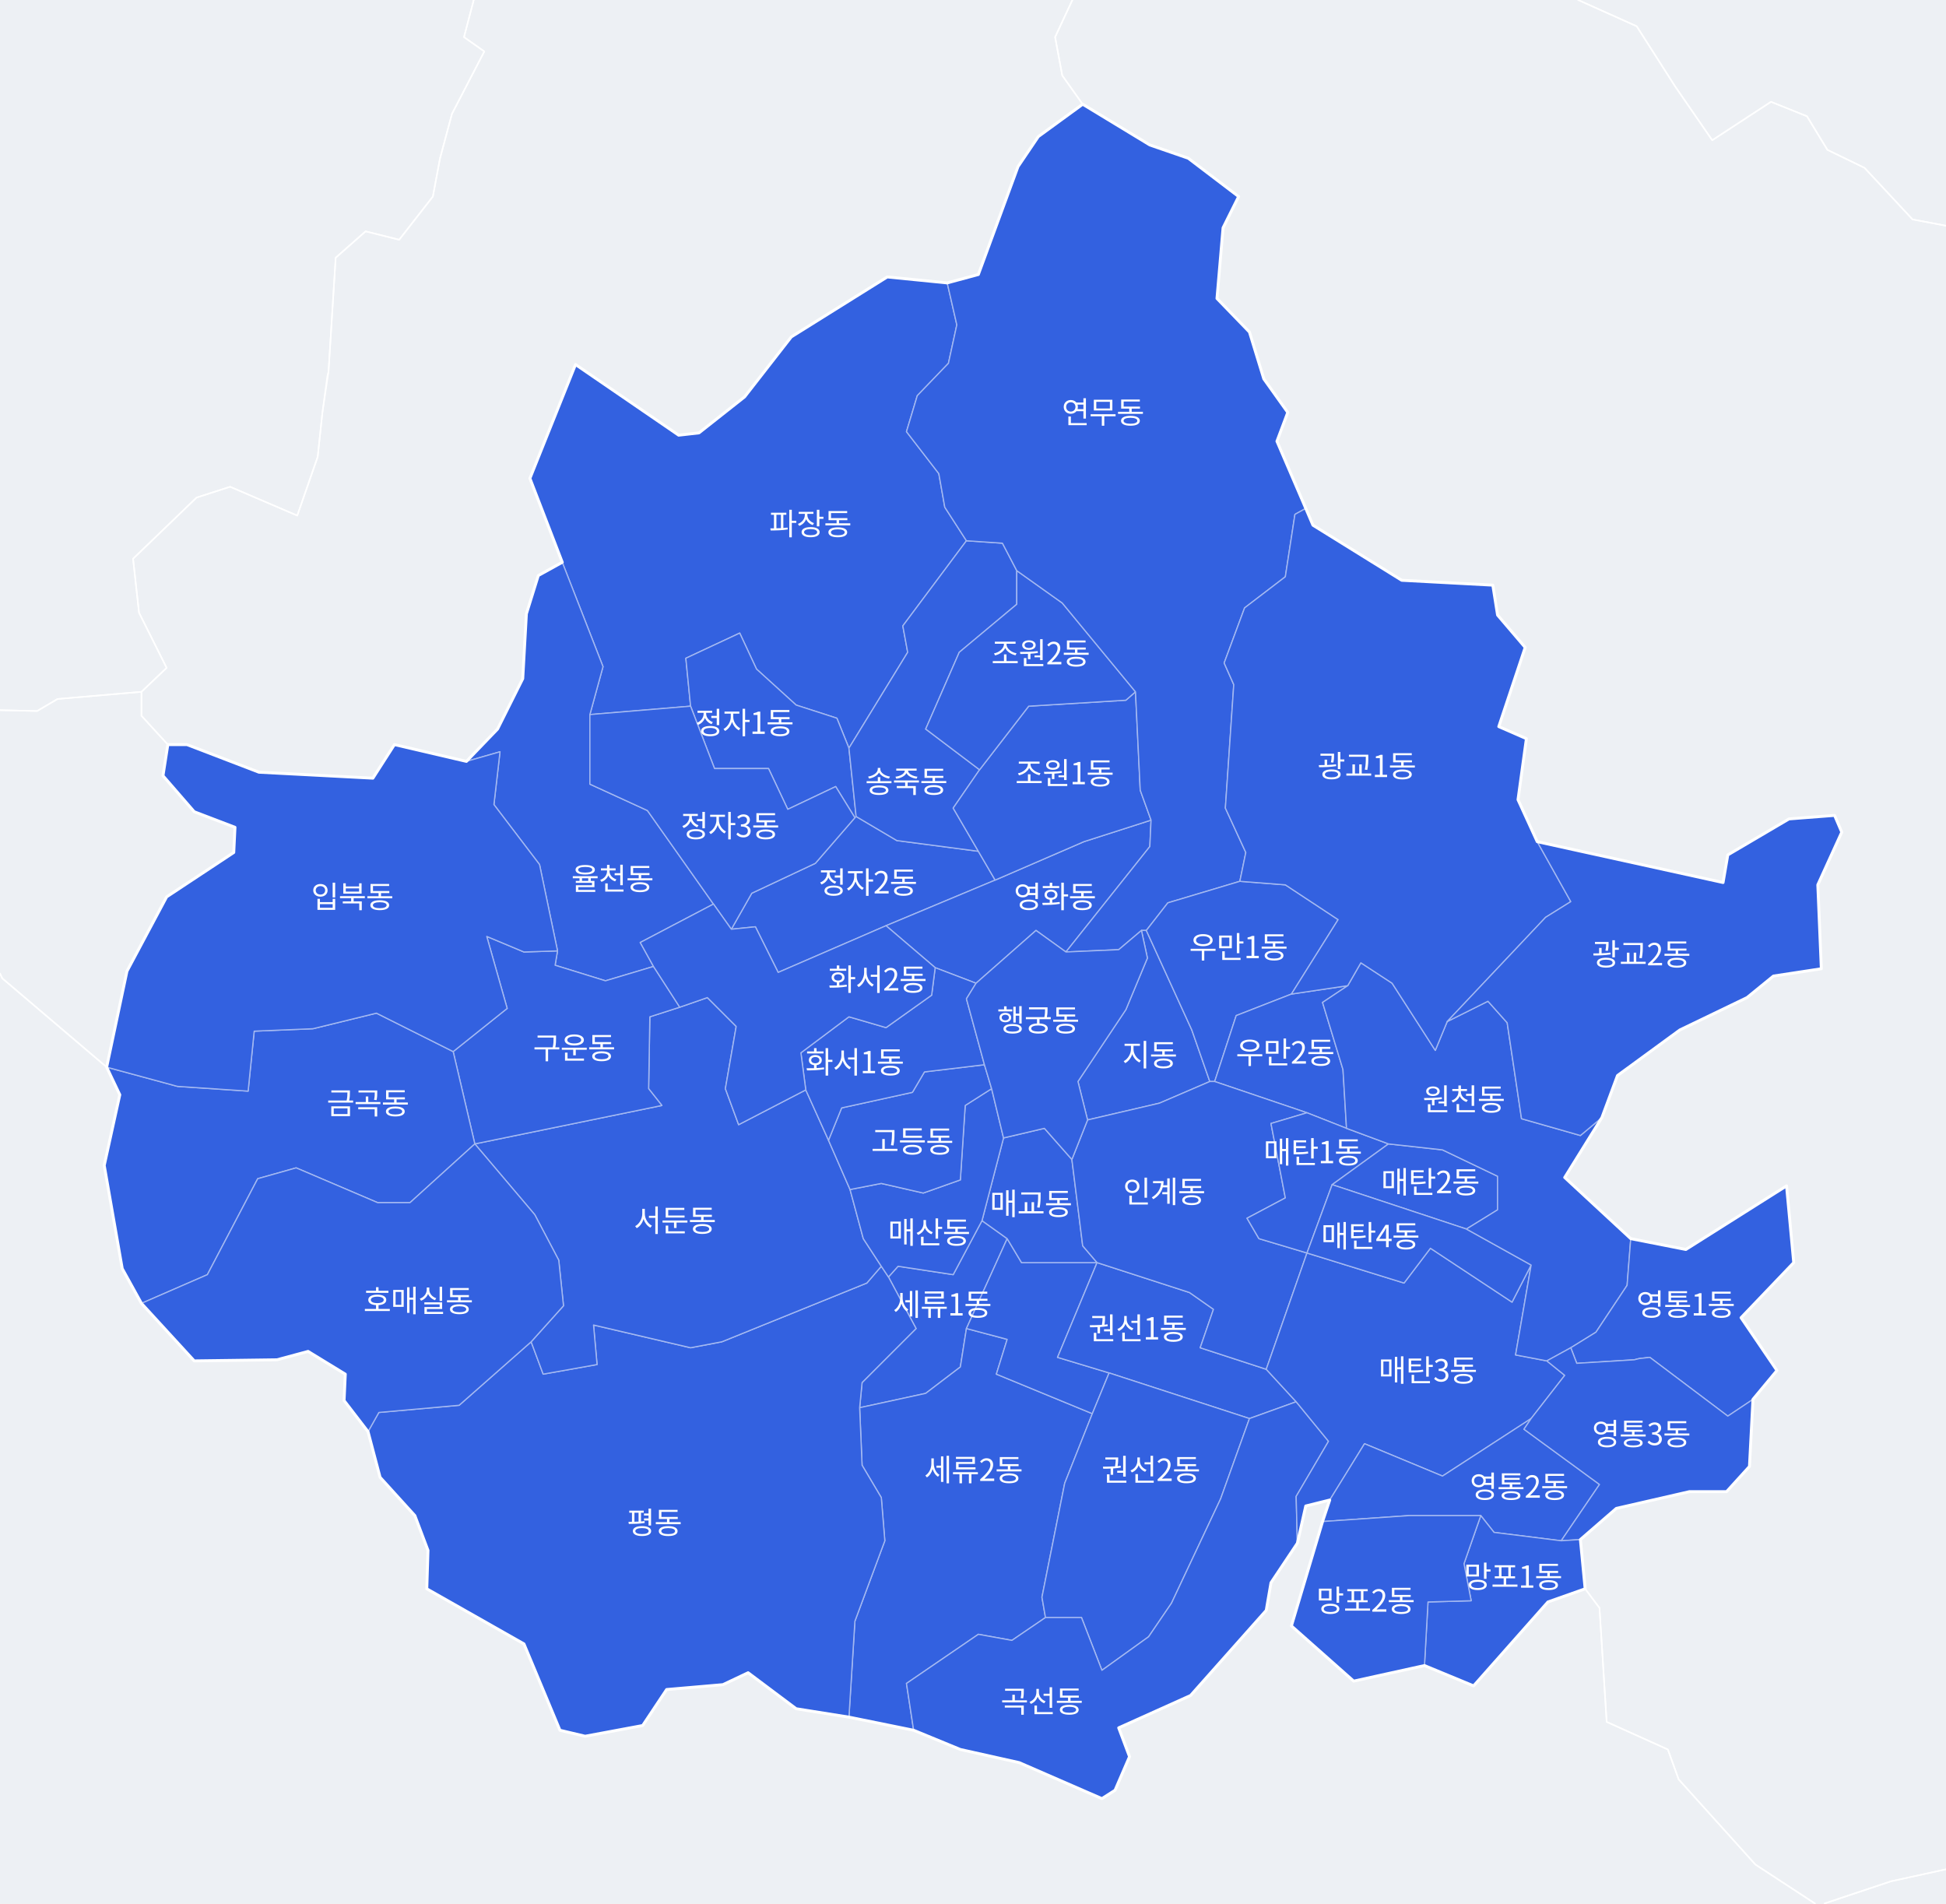
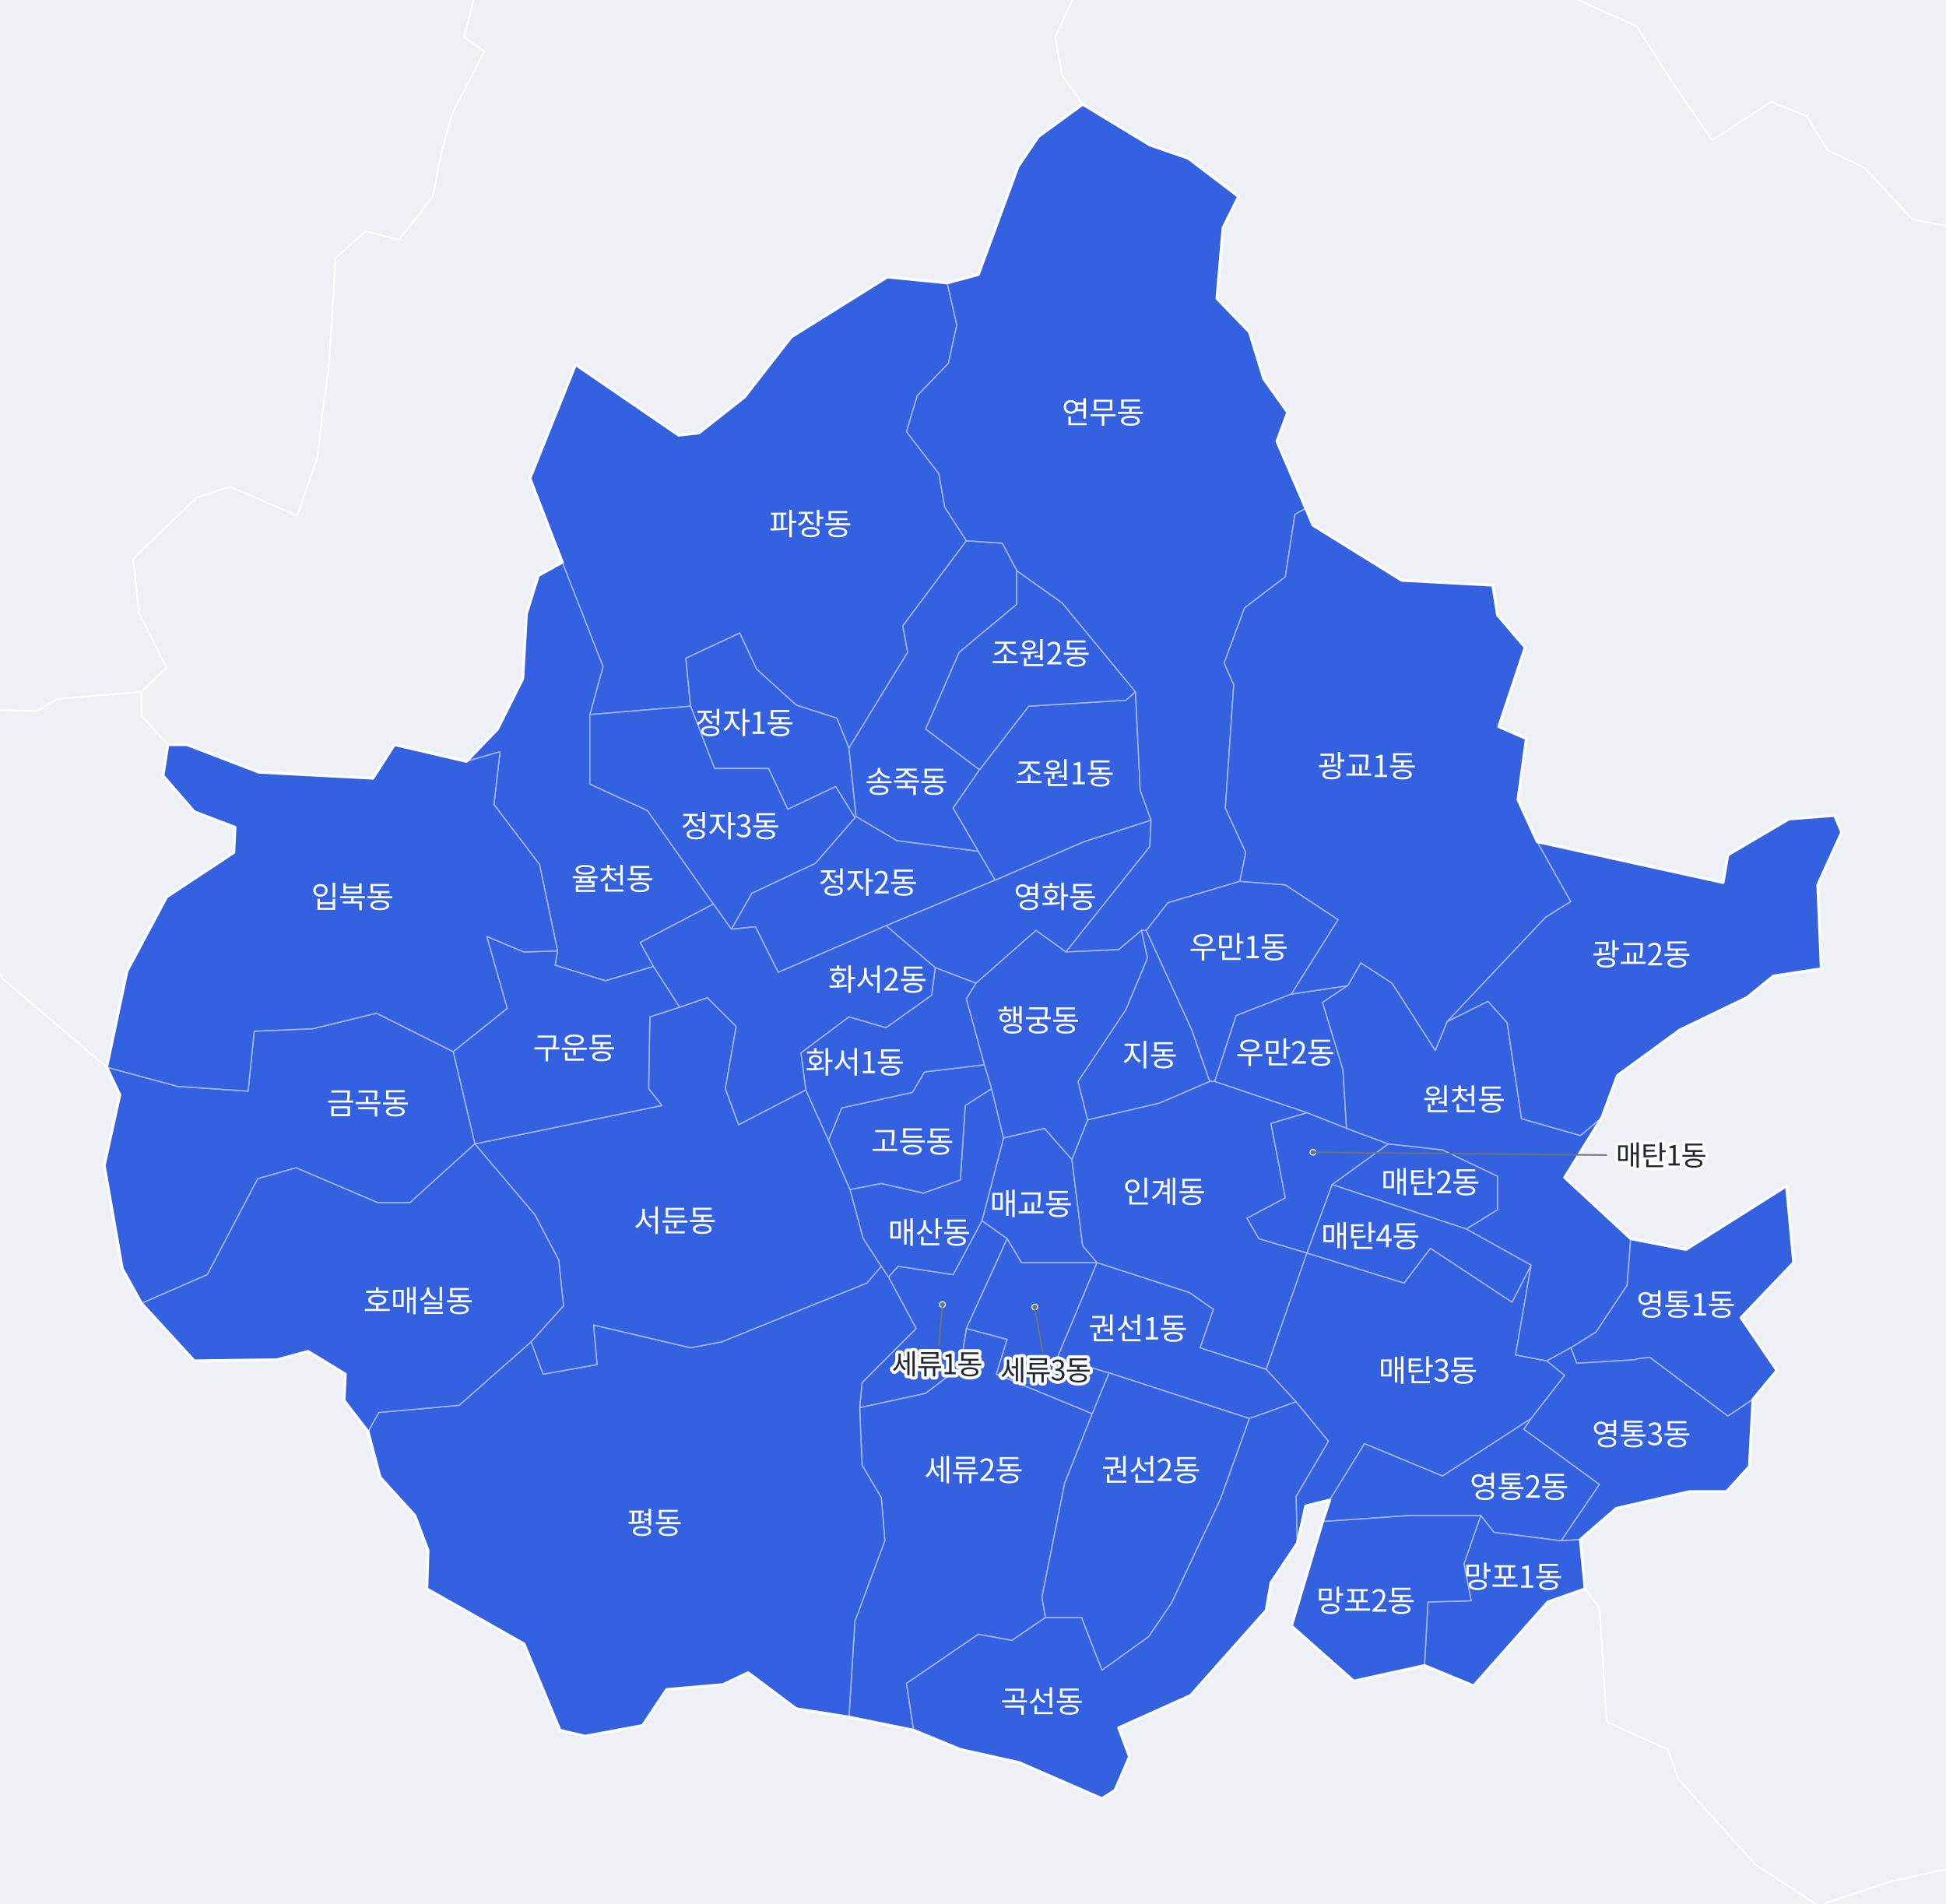
<svg xmlns="http://www.w3.org/2000/svg" width="1600" height="1565" viewBox="0 0 1600 1565" font-family="Pretendard,'Pretendard Variable','Apple SD Gothic Neo','Malgun Gothic','맑은 고딕','Noto Sans KR','Noto Sans CJK KR',sans-serif">
  <g id="배경">
    <path d="M1600 0L1600 185.6 1572.5 180.4 1533 138 1502.5 123.2 1485.7 95.6 1456.1 83.7 1407.8 115.3 1377.2 70.9 1345.7 21.6 1297.6 0Z" fill="#EDF0F4" fill-rule="evenodd" />
    <path d="M0 583.9L30.5 584.6 47.3 574.7 116.3 568.8 116.3 588.5 138 612.2 134 637.8 159.7 667.4 193.2 680.2 192.2 700.9 137 737.4 104.4 798.5 87.7 877.4 1.9 804.4 0 800.4Z" fill="#EDF0F4" fill-rule="evenodd" />
    <path d="M265.1 339.1L261.2 375.6 244.4 423.9 189.2 400.2 161.6 409.1 109.4 459.4 114.3 503.7 137 549.1 116.3 568.8 47.3 574.7 30.5 584.6 0 583.9 0 0 389.5 0 381.5 30.5 398.2 42.3 371.6 93.6 361.8 130.1 355.9 161.6 328.2 197.1 300.6 190.2 276 211.9 270.1 305.6 269.1 309.5Z" fill="#EDF0F4" fill-rule="evenodd" />
    <path d="M462.3 462.3L442.6 473.2 432.8 504.7 429.8 558 409.1 599.4 383.5 626 324.3 612.2 306.6 639.8 212.9 634.9 153.7 612.2 138 612.2 116.3 588.5 116.3 568.8 137 549.1 114.3 503.7 109.4 459.4 161.6 409.1 189.2 400.2 244.4 423.9 261.2 375.6 265.1 339.1 270.1 305.6 276 211.9 300.6 190.2 328.2 197.1 355.9 161.6 361.8 130.1 371.6 93.6 398.2 42.3 381.5 30.5 389.5 0 881.7 0 867.5 30.5 873.4 62.1 890.2 85.7 853.7 112.3 837 137 804.4 225.7 778.8 232.6 729.5 227.7 650.6 277 612.2 326.3 574.7 355.9 558 357.8 473.2 299.7 435.7 393.3Z" fill="#EDF0F4" fill-rule="evenodd" />
    <path d="M1600 1536.9L1554.7 1546.8 1500.2 1565 1492.2 1565 1443.3 1533 1380.2 1463 1371.3 1438.4 1321 1415.7 1315.1 1322 1303.3 1306.3 1299.4 1265.8 1328.9 1240.2 1389.1 1226.4 1419.6 1226.4 1438.4 1205.7 1441.3 1150.5 1461 1126.8 1431.5 1083.4 1474.8 1038.1 1468.9 975 1386.1 1027.3 1340.8 1018.4 1286.5 968.1 1317.1 918.8 1329.9 884.3 1381.2 846.8 1436.4 820.2 1458.1 802.5 1497.5 796.5 1494.6 727.5 1514.3 684.2 1508.4 670.4 1470.9 673.3 1420.6 702.9 1416.7 725.6 1263.9 692 1248.1 657.5 1255 607.3 1232.3 597.4 1254 532.3 1231.3 505.7 1227.4 481.1 1152.5 477.1 1079.5 431.8 1073.6 418 1049.9 362.8 1058.8 339.1 1039.1 311.5 1027.3 273 1000.6 245.4 1005.6 187.3 1018.4 161.6 977 130.1 945.4 119.2 890.2 85.7 873.4 62.1 867.5 30.5 881.7 0 1297.6 0 1345.7 21.6 1377.2 70.9 1407.8 115.3 1456.1 83.7 1485.7 95.6 1502.5 123.2 1533 138 1572.5 180.4 1600 185.6Z" fill="#EDF0F4" fill-rule="evenodd" />
    <path d="M0 1565L0 800.4 1.9 804.4 87.7 877.4 98.5 900.1 85.7 958.2 100.5 1043 116.3 1071.6 159.7 1118.9 227.7 1118 253.3 1111.1 283.9 1129.8 282.9 1151.5 302.6 1177.1 312.5 1214.6 341.1 1246.1 351.9 1274.7 350.9 1306.3 430.8 1351.6 460.4 1422.6 481.1 1427.5 528.4 1418.7 548.1 1389.1 594.4 1385.1 615.1 1375.3 654.6 1404.9 698 1411.8 751.2 1422.6 789.6 1438.4 838 1449.2 906 1478.8 916.8 1471.9 928.7 1444.3 919.8 1420.6 978.9 1394 1041.1 1324 1045 1301.3 1066.7 1268.8 1073.6 1238.2 1093.3 1233.3 1087.4 1251 1061.8 1336.8 1113 1382.2 1171.2 1369.4 1211.6 1386.1 1272.7 1317.1 1303.3 1306.3 1315.1 1322 1321 1415.7 1371.3 1438.4 1380.2 1463 1443.3 1533 1492.2 1565 1500.2 1565 1554.7 1546.8 1600 1536.9 1600 1565Z" fill="#EDF0F4" fill-rule="evenodd" />
    <path d="M1600 185.6L1572.5 180.4 1533 138 1502.5 123.2 1485.7 95.6 1456.1 83.7 1407.8 115.3 1377.2 70.9 1345.7 21.6 1297.6 0" fill="none" stroke="#FFFFFF" stroke-width="1.2" stroke-linejoin="round" stroke-linecap="round" />
    <path d="M0 583.9L30.5 584.6 47.3 574.7 116.3 568.8 116.3 588.5 138 612.2 134 637.8 159.7 667.4 193.2 680.2 192.2 700.9 137 737.4 104.4 798.5 87.7 877.4 1.9 804.4 0 800.4" fill="none" stroke="#FFFFFF" stroke-width="1.2" stroke-linejoin="round" stroke-linecap="round" />
    <path d="M389.5 0L381.5 30.5 398.2 42.3 371.6 93.6 361.8 130.1 355.9 161.6 328.2 197.1 300.6 190.2 276 211.9 270.1 305.6 269.1 309.5 265.1 339.1 261.2 375.6 244.4 423.9 189.2 400.2 161.6 409.1 109.4 459.4 114.3 503.7 137 549.1 116.3 568.8 47.3 574.7 30.5 584.6 0 583.9" fill="none" stroke="#FFFFFF" stroke-width="1.2" stroke-linejoin="round" stroke-linecap="round" />
    <path d="M881.7 0L867.5 30.5 873.4 62.1 890.2 85.7 853.7 112.3 837 137 804.4 225.7 778.8 232.6 729.5 227.7 650.6 277 612.2 326.3 574.7 355.9 558 357.8 473.2 299.7 435.7 393.3 462.3 462.3 442.6 473.2 432.8 504.7 429.8 558 409.1 599.4 383.5 626 324.3 612.2 306.6 639.8 212.9 634.9 153.7 612.2 138 612.2 116.3 588.5 116.3 568.8 137 549.1 114.3 503.7 109.4 459.4 161.6 409.1 189.2 400.2 244.4 423.9 261.2 375.6 265.1 339.1 270.1 305.6 276 211.9 300.6 190.2 328.2 197.1 355.9 161.6 361.8 130.1 371.6 93.6 398.2 42.3 381.5 30.5 389.5 0" fill="none" stroke="#FFFFFF" stroke-width="1.2" stroke-linejoin="round" stroke-linecap="round" />
    <path d="M1600 1536.9L1554.7 1546.8 1500.2 1565M1492.2 1565L1443.3 1533 1380.2 1463 1371.3 1438.4 1321 1415.7 1315.1 1322 1303.3 1306.3 1299.4 1265.8 1328.9 1240.2 1389.1 1226.4 1419.6 1226.4 1438.4 1205.7 1441.3 1150.5 1461 1126.8 1431.5 1083.4 1474.8 1038.1 1468.9 975 1386.1 1027.3 1340.8 1018.4 1286.5 968.1 1317.1 918.8 1329.9 884.3 1381.2 846.8 1436.4 820.2 1458.1 802.5 1497.5 796.5 1494.6 727.5 1514.3 684.2 1508.4 670.4 1470.9 673.3 1420.6 702.9 1416.7 725.6 1263.9 692 1248.1 657.5 1255 607.3 1232.3 597.4 1254 532.3 1231.3 505.7 1227.4 481.1 1152.5 477.1 1079.5 431.8 1073.6 418 1049.9 362.8 1058.8 339.1 1039.1 311.5 1027.3 273 1000.6 245.4 1005.6 187.3 1018.4 161.6 977 130.1 945.4 119.2 890.2 85.7 873.4 62.1 867.5 30.5 881.7 0M1297.6 0L1345.7 21.6 1377.2 70.9 1407.8 115.3 1456.1 83.7 1485.7 95.6 1502.5 123.2 1533 138 1572.5 180.4 1600 185.6" fill="none" stroke="#FFFFFF" stroke-width="1.2" stroke-linejoin="round" stroke-linecap="round" />
    <path d="M0 800.4L1.9 804.4 87.7 877.4 98.5 900.1 85.7 958.2 100.5 1043 116.3 1071.6 159.7 1118.9 227.7 1118 253.3 1111.1 283.9 1129.8 282.9 1151.5 302.6 1177.1 312.5 1214.6 341.1 1246.1 351.9 1274.7 350.9 1306.3 430.8 1351.6 460.4 1422.6 481.1 1427.5 528.4 1418.7 548.1 1389.1 594.4 1385.1 615.1 1375.3 654.6 1404.9 698 1411.8 751.2 1422.6 789.6 1438.4 838 1449.2 906 1478.8 916.8 1471.9 928.7 1444.3 919.8 1420.6 978.9 1394 1041.1 1324 1045 1301.3 1066.7 1268.8 1073.6 1238.2 1093.3 1233.3 1087.4 1251 1061.8 1336.8 1113 1382.2 1171.2 1369.4 1211.6 1386.1 1272.7 1317.1 1303.3 1306.3 1315.1 1322 1321 1415.7 1371.3 1438.4 1380.2 1463 1443.3 1533 1492.2 1565M1500.2 1565L1554.7 1546.8 1600 1536.9" fill="none" stroke="#FFFFFF" stroke-width="1.2" stroke-linejoin="round" stroke-linecap="round" />
  </g>
  <g id="대상_내부">
    <path id="경기도_수원시_장안구_파장동" d="M778.8 232.6L729.5 227.7 650.6 277 612.2 326.3 574.7 355.9 558 357.8 473.2 299.7 435.7 393.3 462.3 462.3 495.8 548.1 485 587.5 567.8 580.6 563.9 541.2 608.2 520.5 622 550.1 654.6 579.7 688.1 590.5 698 615.1 746.3 536.3 742.3 514.6 794.6 444.6 776.8 417 771.9 389.4 745.3 354.9 754.2 325.3 779.8 298.7 786.7 267.1Z" fill="#3361E0" fill-rule="evenodd" stroke="#A3B8F1" stroke-width="1" stroke-linejoin="round" />
    <path id="경기도_수원시_장안구_율천동" d="M485 587.5L495.8 548.1 462.3 462.3 442.6 473.2 432.8 504.7 429.8 558 409.1 599.4 383.5 626 411.1 618.1 406.1 661.5 443.6 710.8 458.4 781.8 456.4 793.6 497.8 806.4 537.3 794.6 526.4 774.9 586.6 743.3 532.3 666.4 485 644.7Z" fill="#3361E0" fill-rule="evenodd" stroke="#A3B8F1" stroke-width="1" stroke-linejoin="round" />
    <path id="경기도_수원시_장안구_정자1동" d="M698 615.1L688.1 590.5 654.6 579.7 622 550.1 608.2 520.5 563.9 541.2 567.8 580.6 587.5 631.9 631.9 631.9 647.7 665.4 687.1 646.7 702.9 672.3 703.9 671.3Z" fill="#3361E0" fill-rule="evenodd" stroke="#A3B8F1" stroke-width="1" stroke-linejoin="round" />
    <path id="경기도_수원시_장안구_정자2동" d="M804.4 699.9L737.4 691.1 703.9 671.3 702.9 672.3 670.4 709.8 618.1 734.4 601.3 764 621.1 762 639.8 799.5 728.5 761.1 818.2 723.6Z" fill="#3361E0" fill-rule="evenodd" stroke="#A3B8F1" stroke-width="1" stroke-linejoin="round" />
    <path id="경기도_수원시_장안구_정자3동" d="M702.9 672.3L687.1 646.7 647.7 665.4 631.9 631.9 587.5 631.9 567.8 580.6 485 587.5 485 644.7 532.3 666.4 586.6 743.3 601.3 764 618.1 734.4 670.4 709.8Z" fill="#3361E0" fill-rule="evenodd" stroke="#A3B8F1" stroke-width="1" stroke-linejoin="round" />
    <path id="경기도_수원시_장안구_영화동" d="M876.4 782.7L945.4 696 946.4 674.3 891.2 692 818.2 723.6 728.5 761.1 768.9 795.6 802.5 808.4 851.8 765Z" fill="#3361E0" fill-rule="evenodd" stroke="#A3B8F1" stroke-width="1" stroke-linejoin="round" />
    <path id="경기도_수원시_장안구_송죽동" d="M836 469.2L824.2 446.6 794.6 444.6 742.3 514.6 746.3 536.3 698 615.1 703.9 671.3 737.4 691.1 804.4 699.9 783.7 664.4 805.4 632.9 761.1 599.4 788.7 536.3 836 496.8Z" fill="#3361E0" fill-rule="evenodd" stroke="#A3B8F1" stroke-width="1" stroke-linejoin="round" />
    <path id="경기도_수원시_장안구_조원1동" d="M946.4 674.3L937.5 649.7 933.6 568.8 925.7 575.7 845.8 580.6 805.4 632.9 783.7 664.4 804.4 699.9 818.2 723.6 891.2 692Z" fill="#3361E0" fill-rule="evenodd" stroke="#A3B8F1" stroke-width="1" stroke-linejoin="round" />
    <path id="경기도_수원시_장안구_조원2동" d="M933.6 568.8L873.4 495.8 836 469.2 836 496.8 788.7 536.3 761.1 599.4 805.4 632.9 845.8 580.6 925.7 575.7Z" fill="#3361E0" fill-rule="evenodd" stroke="#A3B8F1" stroke-width="1" stroke-linejoin="round" />
    <path id="경기도_수원시_장안구_연무동" d="M1018.4 161.6L977 130.1 945.4 119.2 890.2 85.7 853.7 112.3 837 137 804.4 225.7 778.8 232.6 786.7 267.1 779.8 298.7 754.2 325.3 745.3 354.9 771.9 389.4 776.8 417 794.6 444.6 824.2 446.6 836 469.2 873.4 495.8 933.6 568.8 937.5 649.7 946.4 674.3 945.4 696 876.4 782.7 919.8 780.8 938.5 765 942.5 765 960.2 742.3 1019.4 724.6 1024.3 700.9 1007.5 664.4 1014.4 562.9 1006.5 545.1 1023.3 499.8 1056.8 474.2 1064.7 422.9 1073.6 418 1049.9 362.8 1058.8 339.1 1039.1 311.5 1027.3 273 1000.6 245.4 1005.6 187.3Z" fill="#3361E0" fill-rule="evenodd" stroke="#A3B8F1" stroke-width="1" stroke-linejoin="round" />
    <path id="경기도_수원시_권선구_세류1동" d="M828.1 1018.4L807.4 1003.6 783.7 1048 738.4 1041.1 730.5 1049.9 753.2 1092.3 708.8 1136.7 706.8 1157.4 761.1 1145.6 789.6 1123.9 794.6 1092.3Z" fill="#3361E0" fill-rule="evenodd" stroke="#A3B8F1" stroke-width="1" stroke-linejoin="round" />
    <path id="경기도_수원시_권선구_세류2동" d="M898.1 1162.3L819.2 1129.8 828.1 1101.2 794.6 1092.3 789.6 1123.9 761.1 1145.6 706.8 1157.4 708.8 1204.7 724.6 1231.3 727.5 1266.8 702.9 1332.9 698 1411.8 751.2 1422.6 745.3 1384.1 804.4 1343.7 832 1348.7 859.6 1329.9 856.7 1313.2 875.4 1219.5Z" fill="#3361E0" fill-rule="evenodd" stroke="#A3B8F1" stroke-width="1" stroke-linejoin="round" />
    <path id="경기도_수원시_권선구_세류3동" d="M902 1038.1L839.9 1038.1 828.1 1018.4 794.6 1092.3 828.1 1101.2 819.2 1129.8 898.1 1162.3 911.9 1128.8 869.5 1116Z" fill="#3361E0" fill-rule="evenodd" stroke="#A3B8F1" stroke-width="1" stroke-linejoin="round" />
    <path id="경기도_수원시_권선구_평동" d="M730.5 1049.9L724.6 1041.1 712.7 1054.9 593.5 1103.2 567.8 1108.1 488 1089.4 490.9 1121.9 446.6 1129.8 436.7 1103.2 377.5 1155.4 311.5 1161.3 302.6 1177.1 312.5 1214.6 341.1 1246.1 351.9 1274.7 350.9 1306.3 430.8 1351.6 460.4 1422.6 481.1 1427.5 528.4 1418.7 548.1 1389.1 594.4 1385.1 615.1 1375.3 654.6 1404.9 698 1411.8 702.9 1332.9 727.5 1266.8 724.6 1231.3 708.8 1204.7 706.8 1157.4 708.8 1136.7 753.2 1092.3Z" fill="#3361E0" fill-rule="evenodd" stroke="#A3B8F1" stroke-width="1" stroke-linejoin="round" />
    <path id="경기도_수원시_권선구_서둔동" d="M662.5 896.1L607.3 924.7 596.4 895.1 605.3 843.9 581.6 820.2 558.9 828.1 534.3 836 533.3 895.1 544.2 908.9 390.4 940.5 439.7 998.7 459.4 1036.1 463.3 1073.6 436.7 1103.2 446.6 1129.8 490.9 1121.9 488 1089.4 567.8 1108.1 593.5 1103.2 712.7 1054.9 724.6 1041.1 709.8 1018.4 698.9 978 681.2 937.5Z" fill="#3361E0" fill-rule="evenodd" stroke="#A3B8F1" stroke-width="1" stroke-linejoin="round" />
    <path id="경기도_수원시_권선구_구운동" d="M458.4 781.8L430.8 782.7 400.2 769.9 417 829.1 372.6 864.6 390.4 940.5 544.2 908.9 533.3 895.1 534.3 836 558.9 828.1 537.3 794.6 497.8 806.4 456.4 793.6Z" fill="#3361E0" fill-rule="evenodd" stroke="#A3B8F1" stroke-width="1" stroke-linejoin="round" />
    <path id="경기도_수원시_권선구_금곡동" d="M372.6 864.6L309.5 833 257.3 845.8 209 847.8 204 897.1 145.9 893.2 87.7 877.4 98.5 900.1 85.7 958.2 100.5 1043 116.3 1071.6 170.5 1048 211.9 969.1 243.5 960.2 310.5 988.8 337.1 988.8 390.4 940.5Z" fill="#3361E0" fill-rule="evenodd" stroke="#A3B8F1" stroke-width="1" stroke-linejoin="round" />
    <path id="경기도_수원시_권선구_호매실동" d="M390.4 940.5L337.1 988.8 310.5 988.8 243.5 960.2 211.9 969.1 170.5 1048 116.3 1071.6 159.7 1118.9 227.7 1118 253.3 1111.1 283.9 1129.8 282.9 1151.5 302.6 1177.1 311.5 1161.3 377.5 1155.4 436.7 1103.2 463.3 1073.6 459.4 1036.1 439.7 998.7Z" fill="#3361E0" fill-rule="evenodd" stroke="#A3B8F1" stroke-width="1" stroke-linejoin="round" />
    <path id="경기도_수원시_권선구_권선1동" d="M902 1038.1L869.5 1116 911.9 1128.8 1027.3 1166.3 1065.7 1152.5 1041.1 1125.8 986.8 1108.1 997.7 1076.5 978 1062.7Z" fill="#3361E0" fill-rule="evenodd" stroke="#A3B8F1" stroke-width="1" stroke-linejoin="round" />
    <path id="경기도_수원시_권선구_권선2동" d="M1027.3 1166.3L911.9 1128.8 898.1 1162.3 875.4 1219.5 856.7 1313.2 859.6 1329.9 889.2 1329.9 906 1373.3 944.4 1345.7 963.2 1318.1 1003.6 1232.3Z" fill="#3361E0" fill-rule="evenodd" stroke="#A3B8F1" stroke-width="1" stroke-linejoin="round" />
    <path id="경기도_수원시_권선구_곡선동" d="M1066.7 1268.8L1065.7 1230.3 1092.3 1185 1065.7 1152.5 1027.3 1166.3 1003.6 1232.3 963.2 1318.1 944.4 1345.7 906 1373.3 889.2 1329.9 859.6 1329.9 832 1348.7 804.4 1343.7 745.3 1384.1 751.2 1422.6 789.6 1438.4 838 1449.2 906 1478.8 916.8 1471.9 928.7 1444.3 919.8 1420.6 978.9 1394 1041.1 1324 1045 1301.3Z" fill="#3361E0" fill-rule="evenodd" stroke="#A3B8F1" stroke-width="1" stroke-linejoin="round" />
    <path id="경기도_수원시_권선구_입북동" d="M383.5 626L324.3 612.2 306.6 639.8 212.9 634.9 153.7 612.2 138 612.2 134 637.8 159.7 667.4 193.2 680.2 192.2 700.9 137 737.4 104.4 798.5 87.7 877.4 145.9 893.2 204 897.1 209 847.8 257.3 845.8 309.5 833 372.6 864.6 417 829.1 400.2 769.9 430.8 782.7 458.4 781.8 443.6 710.8 406.1 661.5 411.1 618.1Z" fill="#3361E0" fill-rule="evenodd" stroke="#A3B8F1" stroke-width="1" stroke-linejoin="round" />
    <path id="경기도_수원시_팔달구_매교동" d="M881.3 953.3L858.7 927.7 825.1 935.6 807.4 1003.6 828.1 1018.4 839.9 1038.1 902 1038.1 890.2 1024.3Z" fill="#3361E0" fill-rule="evenodd" stroke="#A3B8F1" stroke-width="1" stroke-linejoin="round" />
    <path id="경기도_수원시_팔달구_매산동" d="M825.1 935.6L815.3 895.1 793.6 908.9 789.6 970.1 759.1 980.9 724.6 973 698.9 978 709.8 1018.4 724.6 1041.1 730.5 1049.9 738.4 1041.1 783.7 1048 807.4 1003.6Z" fill="#3361E0" fill-rule="evenodd" stroke="#A3B8F1" stroke-width="1" stroke-linejoin="round" />
    <path id="경기도_수원시_팔달구_고등동" d="M809.4 875.4L760.1 881.3 750.2 898.1 692 910.9 681.2 937.5 698.9 978 724.6 973 759.1 980.9 789.6 970.1 793.6 908.9 815.3 895.1Z" fill="#3361E0" fill-rule="evenodd" stroke="#A3B8F1" stroke-width="1" stroke-linejoin="round" />
    <path id="경기도_수원시_팔달구_화서1동" d="M802.5 808.4L768.9 795.6 766 818.2 728.5 844.9 698 836 658.5 865.6 662.5 896.1 681.2 937.5 692 910.9 750.2 898.1 760.1 881.3 809.4 875.4 794.6 821.2Z" fill="#3361E0" fill-rule="evenodd" stroke="#A3B8F1" stroke-width="1" stroke-linejoin="round" />
    <path id="경기도_수원시_팔달구_화서2동" d="M601.3 764L586.6 743.3 526.4 774.9 537.3 794.6 558.9 828.1 581.6 820.2 605.3 843.9 596.4 895.1 607.3 924.7 662.5 896.1 658.5 865.6 698 836 728.5 844.9 766 818.2 768.9 795.6 728.5 761.1 639.8 799.5 621.1 762Z" fill="#3361E0" fill-rule="evenodd" stroke="#A3B8F1" stroke-width="1" stroke-linejoin="round" />
    <path id="경기도_수원시_팔달구_지동" d="M942.5 765L938.5 765 943.4 787.7 925.7 830.1 886.3 889.2 894.2 920.8 953.3 907 994.7 889.2 979.9 846.8Z" fill="#3361E0" fill-rule="evenodd" stroke="#A3B8F1" stroke-width="1" stroke-linejoin="round" />
    <path id="경기도_수원시_팔달구_우만1동" d="M1061.8 817.3L1100.2 756.1 1056.8 727.5 1019.4 724.6 960.2 742.3 942.5 765 979.9 846.8 994.7 889.2 998.7 889.2 1016.4 835Z" fill="#3361E0" fill-rule="evenodd" stroke="#A3B8F1" stroke-width="1" stroke-linejoin="round" />
    <path id="경기도_수원시_팔달구_우만2동" d="M1108.1 810.4L1061.8 817.3 1016.4 835 998.7 889.2 1074.6 914.9 1107.1 927.7 1104.2 879.4 1087.4 824.2Z" fill="#3361E0" fill-rule="evenodd" stroke="#A3B8F1" stroke-width="1" stroke-linejoin="round" />
    <path id="경기도_수원시_팔달구_인계동" d="M994.7 889.2L953.3 907 894.2 920.8 881.3 953.3 890.2 1024.3 902 1038.1 978 1062.7 997.7 1076.5 986.8 1108.1 1041.1 1125.8 1074.6 1030.2 1035.1 1018.4 1025.3 1001.6 1056.8 984.9 1045 923.7 1074.6 914.9 998.7 889.2Z" fill="#3361E0" fill-rule="evenodd" stroke="#A3B8F1" stroke-width="1" stroke-linejoin="round" />
    <path id="경기도_수원시_팔달구_행궁동" d="M894.2 920.8L886.3 889.2 925.7 830.1 943.4 787.7 938.5 765 919.8 780.8 876.4 782.7 851.8 765 802.5 808.4 794.6 821.2 809.4 875.4 815.3 895.1 825.1 935.6 858.7 927.7 881.3 953.3Z" fill="#3361E0" fill-rule="evenodd" stroke="#A3B8F1" stroke-width="1" stroke-linejoin="round" />
    <path id="경기도_수원시_영통구_매탄1동" d="M1107.1 927.7L1074.6 914.9 1045 923.7 1056.8 984.9 1025.3 1001.6 1035.1 1018.4 1074.6 1030.2 1095.3 974 1141.6 940.5Z" fill="#3361E0" fill-rule="evenodd" stroke="#A3B8F1" stroke-width="1" stroke-linejoin="round" />
    <path id="경기도_수원시_영통구_매탄2동" d="M1205.7 1010.5L1231.3 994.7 1231.3 967.1 1186 945.4 1141.6 940.5 1095.3 974Z" fill="#3361E0" fill-rule="evenodd" stroke="#A3B8F1" stroke-width="1" stroke-linejoin="round" />
    <path id="경기도_수원시_영통구_매탄3동" d="M1258.9 1040.1L1243.2 1070.6 1176.1 1026.3 1154.4 1054.9 1074.6 1030.2 1041.1 1125.8 1065.7 1152.5 1092.3 1185 1065.7 1230.3 1066.7 1268.8 1073.6 1238.2 1093.3 1233.3 1121.9 1187 1186 1213.6 1258.9 1166.3 1286.5 1130.8 1271.8 1118.9 1246.1 1114Z" fill="#3361E0" fill-rule="evenodd" stroke="#A3B8F1" stroke-width="1" stroke-linejoin="round" />
    <path id="경기도_수원시_영통구_매탄4동" d="M1205.7 1010.5L1095.3 974 1074.6 1030.2 1154.4 1054.9 1176.1 1026.3 1243.2 1070.6 1258.9 1040.1Z" fill="#3361E0" fill-rule="evenodd" stroke="#A3B8F1" stroke-width="1" stroke-linejoin="round" />
    <path id="경기도_수원시_영통구_원천동" d="M1189.9 839.9L1180.1 863.6 1144.6 808.4 1118.9 791.6 1108.1 810.4 1087.4 824.2 1104.2 879.4 1107.1 927.7 1141.6 940.5 1186 945.4 1231.3 967.1 1231.3 994.7 1205.7 1010.5 1258.9 1040.1 1246.1 1114 1271.8 1118.9 1291.5 1108.1 1312.2 1095.3 1337.8 1056.8 1340.8 1018.4 1286.5 968.1 1317.1 918.8 1299.4 933.6 1251 919.8 1239.2 840.9 1223.4 823.2Z" fill="#3361E0" fill-rule="evenodd" stroke="#A3B8F1" stroke-width="1" stroke-linejoin="round" />
    <path id="경기도_수원시_영통구_영통1동" d="M1441.3 1150.5L1461 1126.8 1431.5 1083.4 1474.8 1038.1 1468.9 975 1386.1 1027.3 1340.8 1018.4 1337.8 1056.8 1312.2 1095.3 1291.5 1108.1 1296.4 1120.9 1343.7 1118 1347.7 1117 1356.5 1116 1420.6 1164.3Z" fill="#3361E0" fill-rule="evenodd" stroke="#A3B8F1" stroke-width="1" stroke-linejoin="round" />
    <path id="경기도_수원시_영통구_영통2동" d="M1283.6 1266.8L1315.1 1220.5 1253 1175.1 1258.9 1166.3 1186 1213.6 1121.9 1187 1093.3 1233.3 1087.4 1251 1158.4 1246.1 1217.5 1246.1 1228.4 1259.9Z" fill="#3361E0" fill-rule="evenodd" stroke="#A3B8F1" stroke-width="1" stroke-linejoin="round" />
    <path id="경기도_수원시_영통구_영통3동" d="M1343.7 1118L1296.4 1120.9 1291.5 1108.1 1271.8 1118.9 1286.5 1130.8 1258.9 1166.3 1253 1175.1 1315.1 1220.5 1283.6 1266.8 1299.4 1265.8 1328.9 1240.2 1389.1 1226.4 1419.6 1226.4 1438.4 1205.7 1441.3 1150.5 1420.6 1164.3 1356.5 1116 1347.7 1117Z" fill="#3361E0" fill-rule="evenodd" stroke="#A3B8F1" stroke-width="1" stroke-linejoin="round" />
    <path id="경기도_수원시_영통구_망포1동" d="M1171.2 1369.4L1211.6 1386.1 1272.7 1317.1 1303.3 1306.3 1299.4 1265.8 1283.6 1266.8 1228.4 1259.9 1217.5 1246.1 1203.7 1285.6 1209.6 1316.1 1174.1 1317.1Z" fill="#3361E0" fill-rule="evenodd" stroke="#A3B8F1" stroke-width="1" stroke-linejoin="round" />
    <path id="경기도_수원시_영통구_망포2동" d="M1217.5 1246.1L1158.4 1246.1 1087.4 1251 1061.8 1336.8 1113 1382.2 1171.2 1369.4 1174.1 1317.1 1209.6 1316.1 1203.7 1285.6Z" fill="#3361E0" fill-rule="evenodd" stroke="#A3B8F1" stroke-width="1" stroke-linejoin="round" />
    <path id="경기도_수원시_영통구_광교1동" d="M1254 532.3L1231.3 505.7 1227.4 481.1 1152.5 477.1 1079.5 431.8 1073.6 418 1064.7 422.9 1056.8 474.2 1023.3 499.8 1006.5 545.1 1014.4 562.9 1007.5 664.4 1024.3 700.9 1019.4 724.6 1056.8 727.5 1100.2 756.1 1061.8 817.3 1108.1 810.4 1118.9 791.6 1144.6 808.4 1180.1 863.6 1189.9 839.9 1270.8 754.2 1291.5 741.3 1263.9 692 1248.1 657.5 1255 607.3 1232.3 597.4Z" fill="#3361E0" fill-rule="evenodd" stroke="#A3B8F1" stroke-width="1" stroke-linejoin="round" />
    <path id="경기도_수원시_영통구_광교2동" d="M1494.6 727.5L1514.3 684.2 1508.4 670.4 1470.9 673.3 1420.6 702.9 1416.7 725.6 1263.9 692 1291.5 741.3 1270.8 754.2 1189.9 839.9 1223.4 823.2 1239.2 840.9 1251 919.8 1299.4 933.6 1317.1 918.8 1329.9 884.3 1381.2 846.8 1436.4 820.2 1458.1 802.5 1497.5 796.5Z" fill="#3361E0" fill-rule="evenodd" stroke="#A3B8F1" stroke-width="1" stroke-linejoin="round" />
  </g>
  <g id="대상">
    <path d="M594.4 1385.1L548.1 1389.1 528.4 1418.7 481.1 1427.5 460.4 1422.6 430.8 1351.6 350.9 1306.3 351.9 1274.7 341.1 1246.1 312.5 1214.6 302.6 1177.1 282.9 1151.5 283.9 1129.8 253.3 1111.1 227.7 1118 159.7 1118.9 116.3 1071.6 100.5 1043 85.7 958.2 98.5 900.1 87.7 877.4 104.4 798.5 137 737.4 192.2 700.9 193.2 680.2 159.7 667.4 134 637.8 138 612.2 153.7 612.2 212.9 634.9 306.6 639.8 324.3 612.2 383.5 626 409.1 599.4 429.8 558 432.8 504.7 442.6 473.2 462.3 462.3 435.7 393.3 473.2 299.7 558 357.8 574.7 355.9 612.2 326.3 650.6 277 729.5 227.7 778.8 232.6 804.4 225.7 837 137 853.7 112.3 890.2 85.7 945.4 119.2 977 130.1 1018.4 161.6 1005.6 187.3 1000.6 245.4 1027.3 273 1039.1 311.5 1058.8 339.1 1049.9 362.8 1073.6 418 1079.5 431.8 1152.5 477.1 1227.4 481.1 1231.3 505.7 1254 532.3 1232.3 597.4 1255 607.3 1248.1 657.5 1263.9 692 1416.7 725.6 1420.6 702.9 1470.9 673.3 1508.4 670.4 1514.3 684.2 1494.6 727.5 1497.5 796.5 1458.1 802.5 1436.4 820.2 1381.2 846.8 1329.9 884.3 1317.1 918.8 1286.5 968.1 1340.8 1018.4 1386.1 1027.3 1468.9 975 1474.8 1038.1 1431.5 1083.4 1461 1126.8 1441.3 1150.5 1438.4 1205.7 1419.6 1226.4 1389.1 1226.4 1328.9 1240.2 1299.4 1265.8 1303.3 1306.3 1272.7 1317.1 1211.6 1386.1 1171.2 1369.4 1113 1382.2 1061.8 1336.8 1087.4 1251 1093.3 1233.3 1073.6 1238.2 1066.7 1268.8 1045 1301.3 1041.1 1324 978.9 1394 919.8 1420.6 928.7 1444.3 916.8 1471.9 906 1478.8 838 1449.2 789.6 1438.4 751.2 1422.6 698 1411.8 654.6 1404.9 615.1 1375.3 594.4 1385.1" fill="none" stroke="#FFFFFF" stroke-width="2.4" stroke-linejoin="round" stroke-linecap="round" />
  </g>
+   <g id="지시선">
+     <path id="지시점_세류3동" d="M853.2 1074.6L853 1075.5 852.5 1076.3 851.7 1076.8 850.8 1077 849.9 1076.8 849.1 1076.3 848.6 1075.5 848.4 1074.6 848.6 1073.7 849.1 1072.9 849.9 1072.4 850.8 1072.2 851.7 1072.4 852.5 1072.9 853 1073.7Z" fill="#6D727A" fill-rule="evenodd" stroke="#FFFFFF" stroke-width="0.8" stroke-linejoin="round" />
+     <path id="지시점_세류1동" d="M777.3 1072.6L777.1 1073.5 776.6 1074.3 775.8 1074.8 774.9 1075 773.9 1074.8 773.2 1074.3 772.6 1073.5 772.5 1072.6 772.6 1071.7 773.2 1070.9 773.9 1070.4 774.9 1070.2 775.8 1070.4 776.6 1070.9 777.1 1071.7Z" fill="#6D727A" fill-rule="evenodd" stroke="#FFFFFF" stroke-width="0.8" stroke-linejoin="round" />
+     <path id="지시점_매탄1동" d="M1081.9 947.4L1081.7 948.3 1081.2 949.1 1080.4 949.6 1079.5 949.8 1078.6 949.6 1077.8 949.1 1077.3 948.3 1077.1 947.4 1077.3 946.5 1077.8 945.7 1078.6 945.2 1079.5 945 1080.4 945.2 1081.2 945.7 1081.7 946.5Z" fill="#6D727A" fill-rule="evenodd" stroke="#FFFFFF" stroke-width="0.8" stroke-linejoin="round" />
+     <path d="M850.8 1074.6L857.1 1111.1M774.9 1072.6L772 1106.1M1079.5 947.4L1320.7 949.7" fill="none" stroke="#6D727A" stroke-width="1.3" stroke-linejoin="round" stroke-linecap="round" />
+   </g>
  <g id="지명" text-anchor="middle">
    <text x="907" y="348.1" font-size="25" font-weight="500" letter-spacing="-0.5" fill="#FFFFFF">연무동</text>
    <text x="538.2" y="1261" font-size="25" font-weight="500" letter-spacing="-0.5" fill="#FFFFFF">평동</text>
    <text x="666.4" y="439.8" font-size="25" font-weight="500" letter-spacing="-0.5" fill="#FFFFFF">파장동</text>
    <text x="1123.9" y="638.9" font-size="25" font-weight="500" letter-spacing="-0.5" fill="#FFFFFF">광교1동</text>
    <text x="289.8" y="746.4" font-size="25" font-weight="500" letter-spacing="-0.5" fill="#FFFFFF">입북동</text>
    <text x="555" y="1012.6" font-size="25" font-weight="500" letter-spacing="-0.5" fill="#FFFFFF">서둔동</text>
    <text x="344" y="1078.6" font-size="25" font-weight="500" letter-spacing="-0.5" fill="#FFFFFF">호매실동</text>
    <text x="1349.6" y="793.7" font-size="25" font-weight="500" letter-spacing="-0.5" fill="#FFFFFF">광교2동</text>
    <text x="302.6" y="916" font-size="25" font-weight="500" letter-spacing="-0.5" fill="#FFFFFF">금곡동</text>
    <text x="800.5" y="1217.6" font-size="25" font-weight="500" letter-spacing="-0.5" fill="#FFFFFF">세류2동</text>
    <text x="856.7" y="1407.9" font-size="25" font-weight="500" letter-spacing="-0.5" fill="#FFFFFF">곡선동</text>
    <text x="1203.7" y="913" font-size="25" font-weight="500" letter-spacing="-0.5" fill="#FFFFFF">원천동</text>
    <text x="1174.1" y="1135.8" font-size="25" font-weight="500" letter-spacing="-0.5" fill="#FFFFFF">매탄3동</text>
    <text x="957.3" y="988.9" font-size="25" font-weight="500" letter-spacing="-0.5" fill="#FFFFFF">인계동</text>
    <text x="503.7" y="731.6" font-size="25" font-weight="500" letter-spacing="-0.5" fill="#FFFFFF">율천동</text>
    <text x="946.4" y="1217.6" font-size="25" font-weight="500" letter-spacing="-0.5" fill="#FFFFFF">권선2동</text>
    <text x="472.2" y="870.6" font-size="25" font-weight="500" letter-spacing="-0.5" fill="#FFFFFF">구운동</text>
    <text x="721.6" y="814.4" font-size="25" font-weight="500" letter-spacing="-0.5" fill="#FFFFFF">화서2동</text>
    <text x="600.4" y="688.2" font-size="25" font-weight="500" letter-spacing="-0.5" fill="#FFFFFF">정자3동</text>
    <text x="1386.1" y="1081.6" font-size="25" font-weight="500" letter-spacing="-0.5" fill="#FFFFFF">영통1동</text>
    <text x="745.3" y="651.7" font-size="25" font-weight="500" letter-spacing="-0.5" fill="#FFFFFF">송죽동</text>
    <text x="1349.6" y="1188.1" font-size="25" font-weight="500" letter-spacing="-0.5" fill="#FFFFFF">영통3동</text>
    <text x="853.7" y="847.9" font-size="25" font-weight="500" letter-spacing="-0.5" fill="#FFFFFF">행궁동</text>
    <text x="875.4" y="644.8" font-size="25" font-weight="500" letter-spacing="-0.5" fill="#FFFFFF">조원1동</text>
    <text x="1122.9" y="1325.1" font-size="25" font-weight="500" letter-spacing="-0.5" fill="#FFFFFF">망포2동</text>
    <text x="1018.4" y="787.8" font-size="25" font-weight="500" letter-spacing="-0.5" fill="#FFFFFF">우만1동</text>
    <text x="713.7" y="734.6" font-size="25" font-weight="500" letter-spacing="-0.5" fill="#FFFFFF">정자2동</text>
    <text x="855.7" y="546.2" font-size="25" font-weight="500" letter-spacing="-0.5" fill="#FFFFFF">조원2동</text>
    <text x="867.5" y="746.4" font-size="25" font-weight="500" letter-spacing="-0.5" fill="#FFFFFF">영화동</text>
    <text x="935.6" y="1101.3" font-size="25" font-weight="500" letter-spacing="-0.5" fill="#FFFFFF">권선1동</text>
    <text x="1249.1" y="1231.4" font-size="25" font-weight="500" letter-spacing="-0.5" fill="#FFFFFF">영통2동</text>
    <text x="612.2" y="603.4" font-size="25" font-weight="500" letter-spacing="-0.5" fill="#FFFFFF">정자1동</text>
    <text x="702.9" y="882.4" font-size="25" font-weight="500" letter-spacing="-0.5" fill="#FFFFFF">화서1동</text>
    <text x="1244.1" y="1305.4" font-size="25" font-weight="500" letter-spacing="-0.5" fill="#FFFFFF">망포1동</text>
    <text x="750.2" y="947.5" font-size="25" font-weight="500" letter-spacing="-0.5" fill="#FFFFFF">고등동</text>
    <text x="764" y="1022.4" font-size="25" font-weight="500" letter-spacing="-0.5" fill="#FFFFFF">매산동</text>
    <text x="1056.8" y="874.5" font-size="25" font-weight="500" letter-spacing="-0.5" fill="#FFFFFF">우만2동</text>
    <text x="945.4" y="876.5" font-size="25" font-weight="500" letter-spacing="-0.5" fill="#FFFFFF">지동</text>
    <text x="1126.8" y="1025.4" font-size="25" font-weight="500" letter-spacing="-0.5" fill="#FFFFFF">매탄4동</text>
-     <text x="774.9" y="1081.6" font-size="25" font-weight="500" letter-spacing="-0.5" fill="#FFFFFF">세류1동</text>
    <text x="847.8" y="998.8" font-size="25" font-weight="500" letter-spacing="-0.5" fill="#FFFFFF">매교동</text>
-     <text x="1079.5" y="956.4" font-size="25" font-weight="500" letter-spacing="-0.5" fill="#FFFFFF">매탄1동</text>
    <text x="1176.1" y="981" font-size="25" font-weight="500" letter-spacing="-0.5" fill="#FFFFFF">매탄2동</text>
+     <text x="859.8" y="1134.9" font-size="23" font-weight="500" letter-spacing="-0.5" fill="none" stroke="#FFFFFF" stroke-width="5.1" stroke-linejoin="round">세류3동</text>
+     <text x="859.8" y="1134.9" font-size="23" font-weight="500" letter-spacing="-0.5" fill="#1E2633">세류3동</text>
+     <text x="770.6" y="1129.9" font-size="23" font-weight="500" letter-spacing="-0.5" fill="none" stroke="#FFFFFF" stroke-width="5.1" stroke-linejoin="round">세류1동</text>
+     <text x="770.6" y="1129.9" font-size="23" font-weight="500" letter-spacing="-0.5" fill="#1E2633">세류1동</text>
+     <text x="1365.9" y="958.3" font-size="23" font-weight="500" letter-spacing="-0.5" fill="none" stroke="#FFFFFF" stroke-width="5.1" stroke-linejoin="round">매탄1동</text>
+     <text x="1365.9" y="958.3" font-size="23" font-weight="500" letter-spacing="-0.5" fill="#1E2633">매탄1동</text>
  </g>
</svg>
